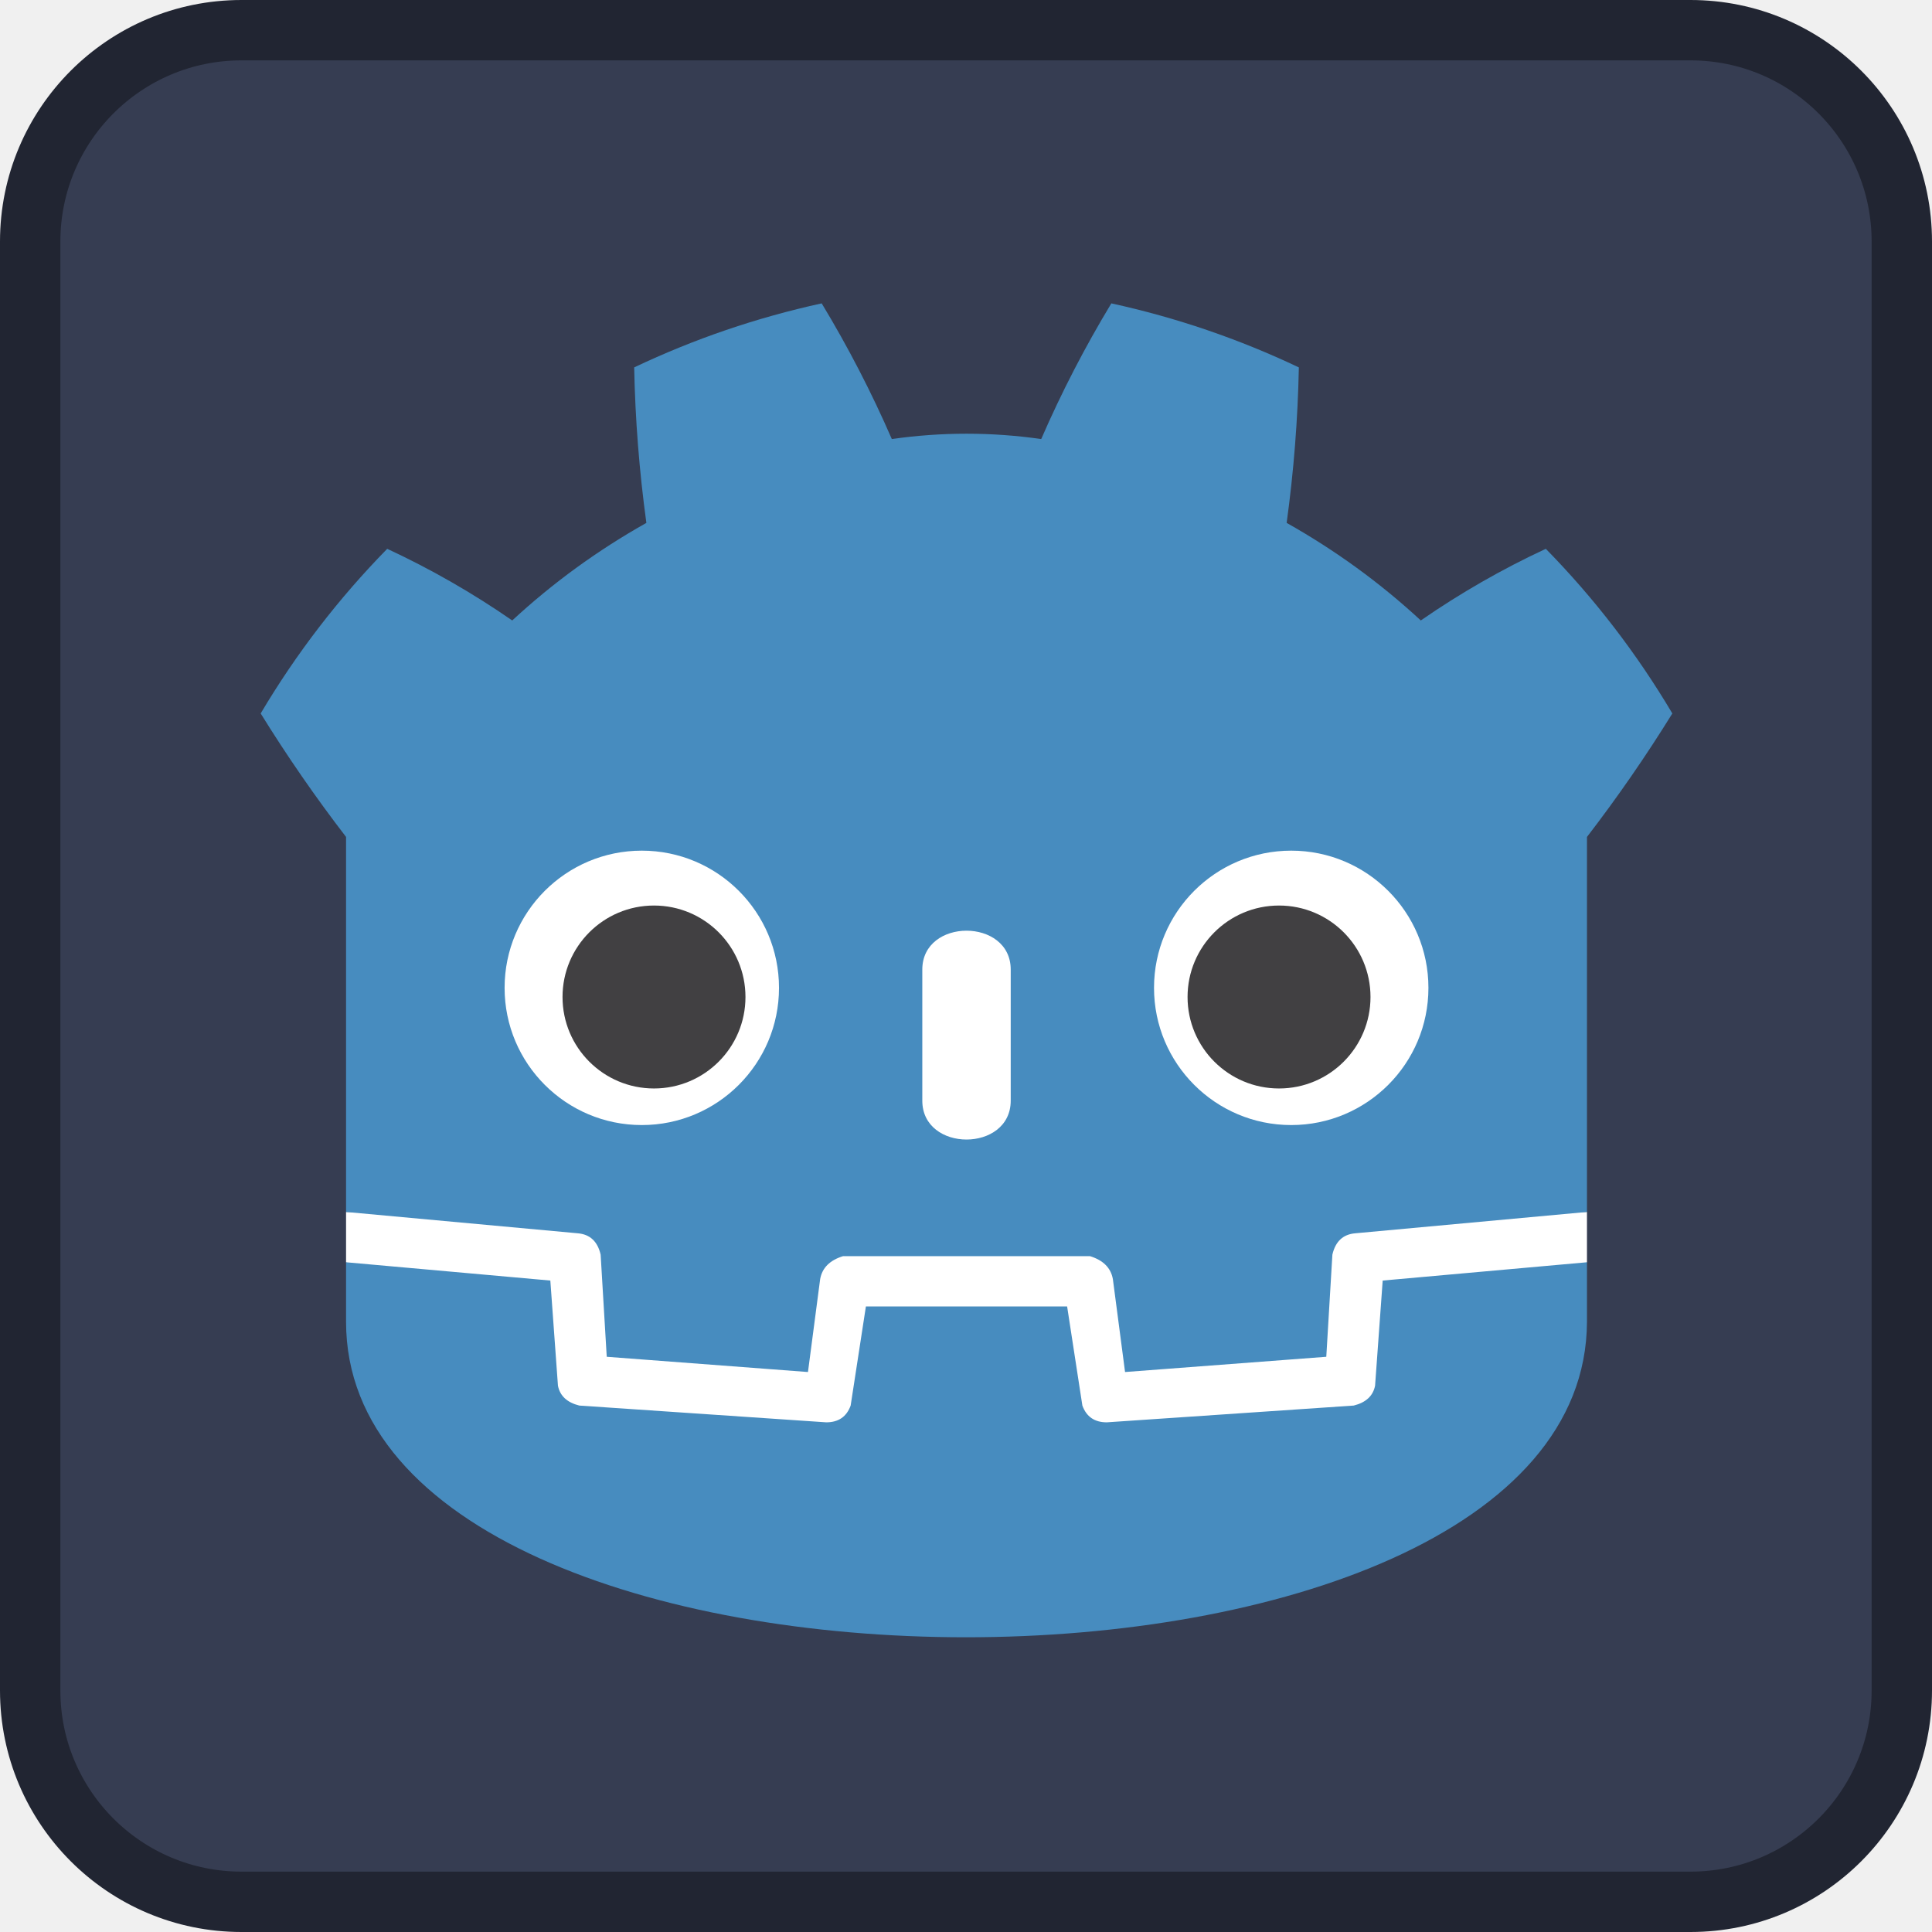
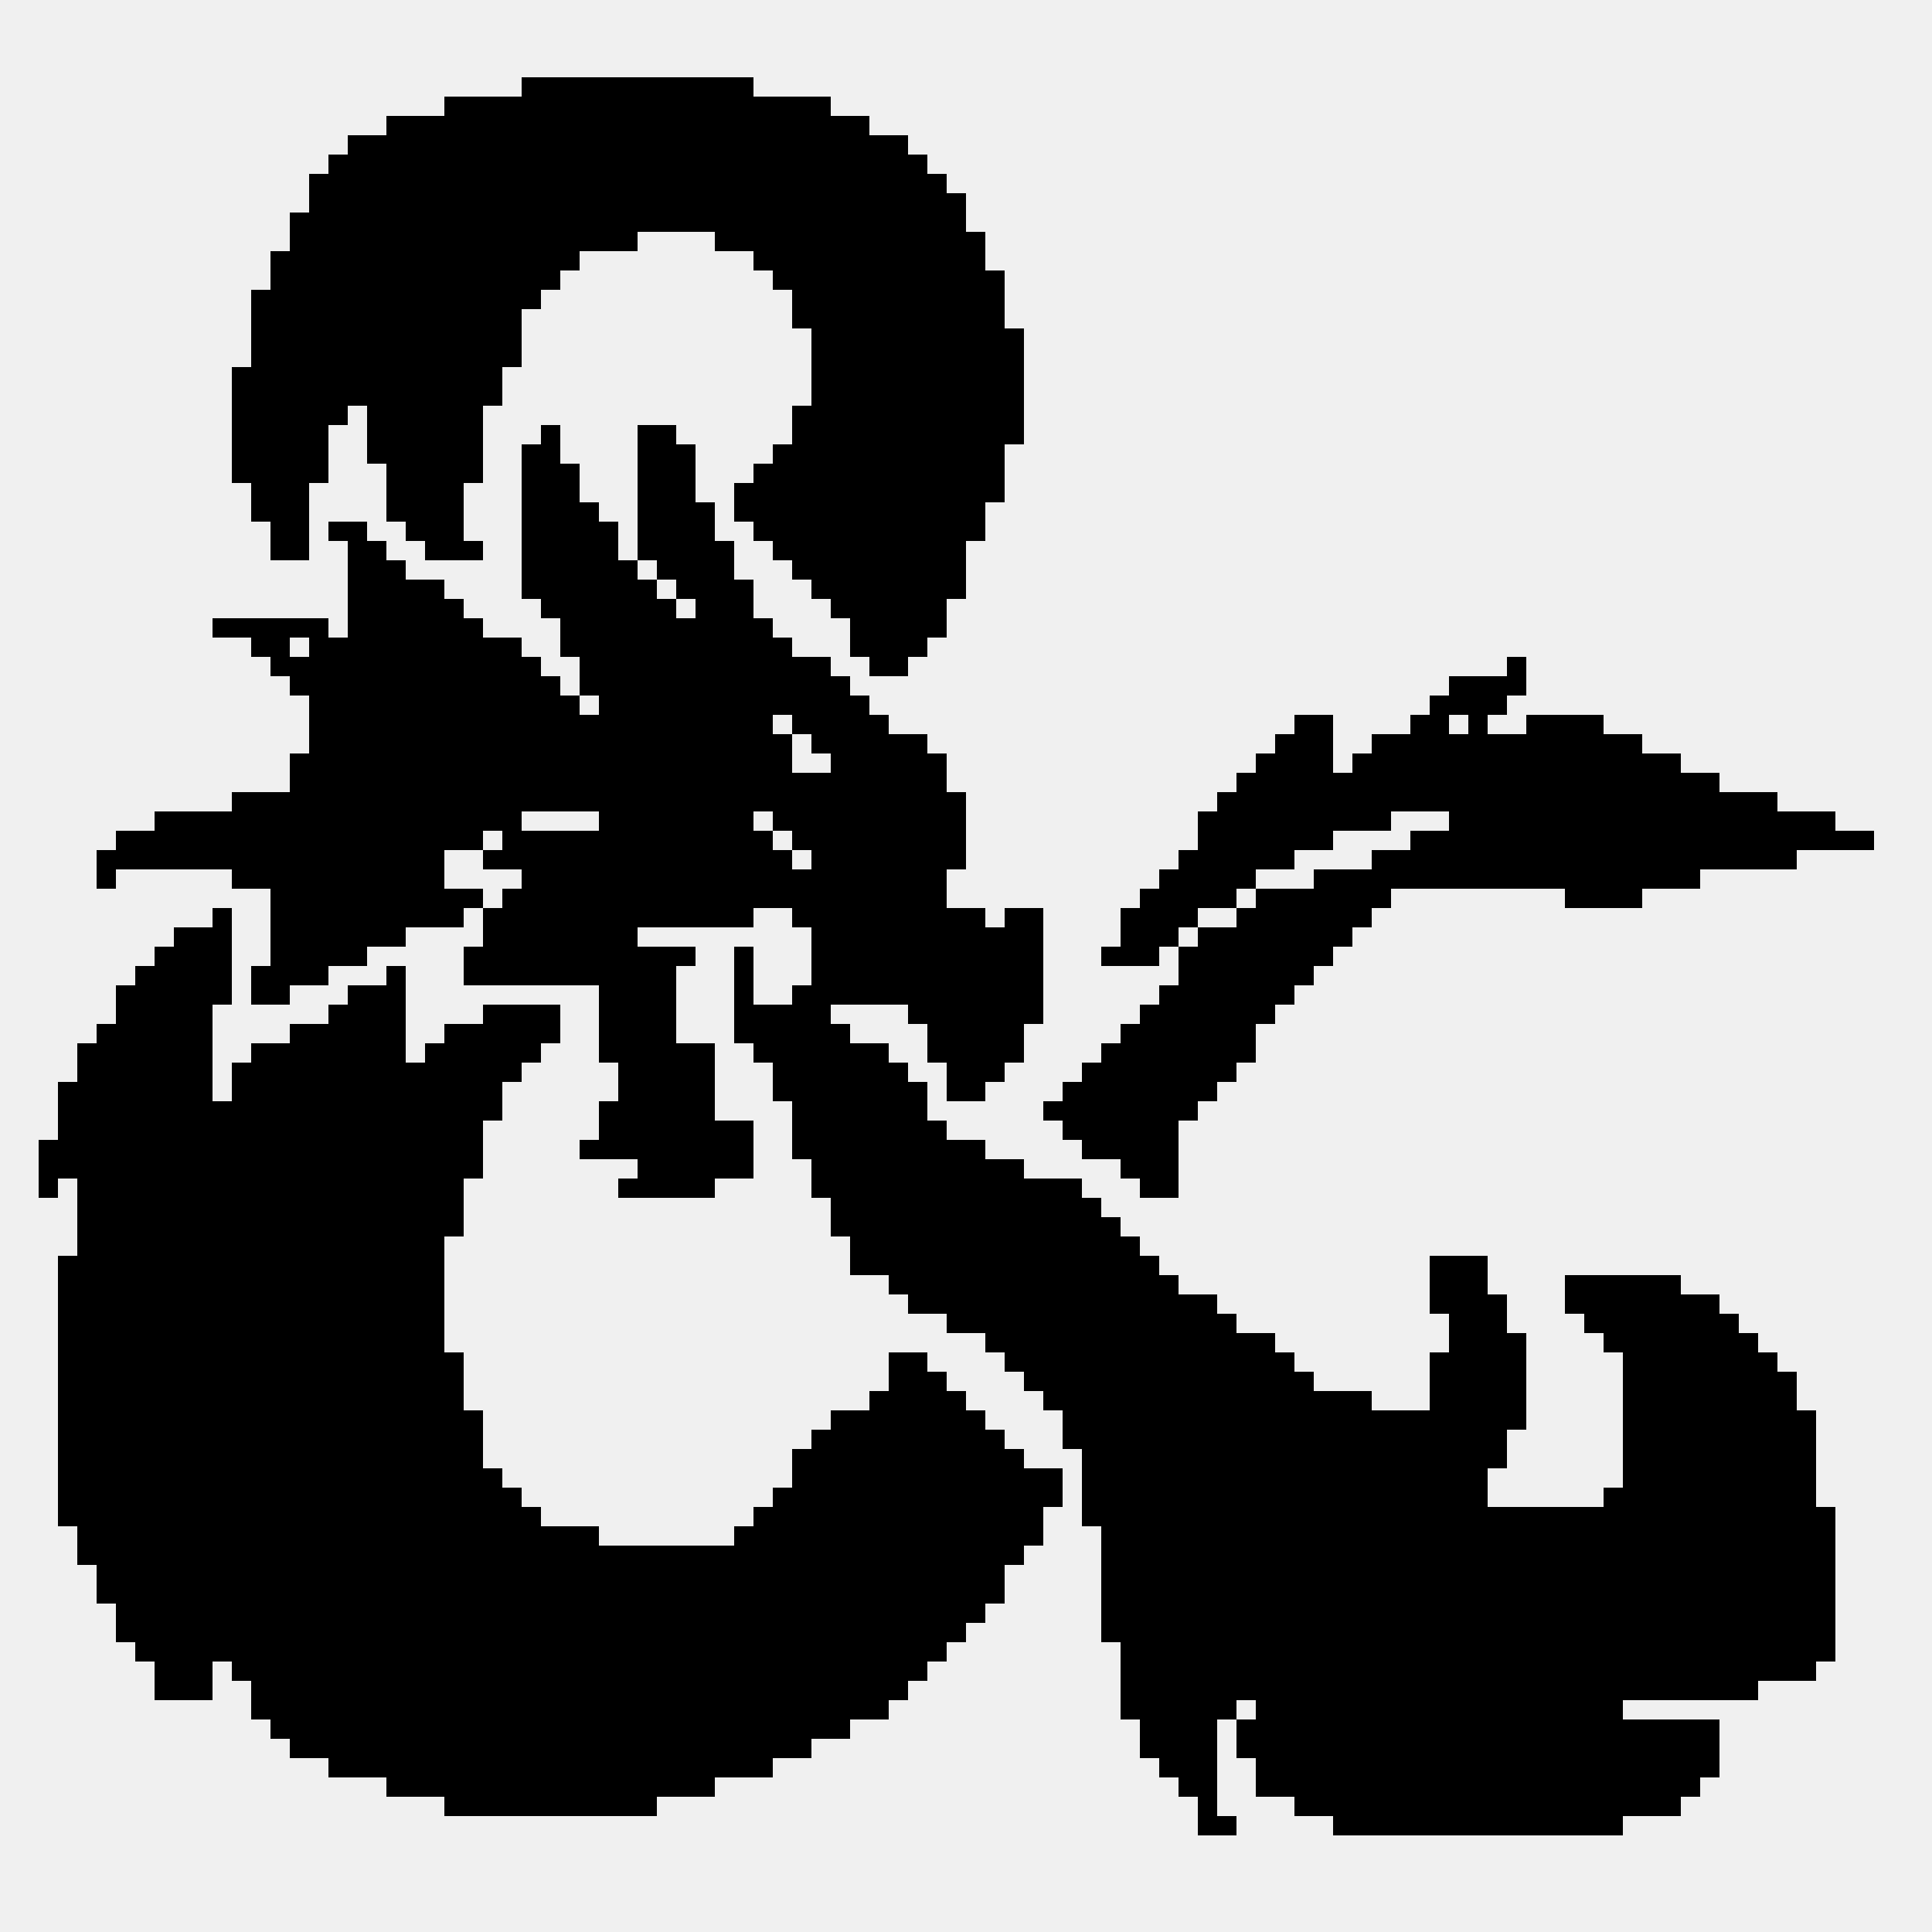
- <svg xmlns="http://www.w3.org/2000/svg" width="128" height="128">
-   <rect width="124" height="124" x="2" y="2" fill="#363d52" stroke="#212532" stroke-width="4" rx="14" />
-   <g fill="#fff" transform="translate(12.322 12.322)scale(.101)">
-     <path d="M105 673v33q407 354 814 0v-33z" />
-     <path fill="#478cbf" d="m105 673 152 14q12 1 15 14l4 67 132 10 8-61q2-11 15-15h162q13 4 15 15l8 61 132-10 4-67q3-13 15-14l152-14V427q30-39 56-81-35-59-83-108-43 20-82 47-40-37-88-64 7-51 8-102-59-28-123-42-26 43-46 89-49-7-98 0-20-46-46-89-64 14-123 42 1 51 8 102-48 27-88 64-39-27-82-47-48 49-83 108 26 42 56 81zm0 33v39c0 276 813 276 814 0v-39l-134 12-5 69q-2 10-14 13l-162 11q-12 0-16-11l-10-65H446l-10 65q-4 11-16 11l-162-11q-12-3-14-13l-5-69z" />
-     <path d="M483 600c0 34 58 34 58 0v-86c0-34-58-34-58 0z" />
-     <circle cx="725" cy="526" r="90" />
-     <circle cx="299" cy="526" r="90" />
-   </g>
-   <g fill="#414042" transform="translate(12.322 12.322)scale(.101)">
-     <circle cx="307" cy="532" r="60" />
-     <circle cx="717" cy="532" r="60" />
+ <svg xmlns="http://www.w3.org/2000/svg" version="1.0" width="1200pt" height="1200pt" viewBox="0 0 1200 1200" preserveAspectRatio="xMidYMid meet">
+   <g transform="translate(0,1200) scale(0.1,-0.1)" fill="#000000" stroke="none">
+     <path d="M3240 11460 l0 -60 -240 0 -240 0 0 -60 0 -60 -180 0 -180 0 0 -60 0 -60 -120 0 -120 0 0 -60 0 -60 -60 0 -60 0 0 -60 0 -60 -60 0 -60 0 0 -120 0 -120 -60 0 -60 0 0 -120 0 -120 -60 0 -60 0 0 -120 0 -120 -60 0 -60 0 0 -240 0 -240 -60 0 -60 0 0 -360 0 -360 60 0 60 0 0 -120 0 -120 60 0 60 0 0 -120 0 -120 120 0 120 0 0 240 0 240 60 0 60 0 0 180 0 180 60 0 60 0 0 60 0 60 60 0 60 0 0 -180 0 -180 60 0 60 0 0 -180 0 -180 60 0 60 0 0 -60 0 -60 60 0 60 0 0 -60 0 -60 180 0 180 0 0 60 0 60 -60 0 -60 0 0 180 0 180 60 0 60 0 0 240 0 240 60 0 60 0 0 120 0 120 60 0 60 0 0 180 0 180 60 0 60 0 0 60 0 60 60 0 60 0 0 60 0 60 60 0 60 0 0 60 0 60 180 0 180 0 0 60 0 60 240 0 240 0 0 -60 0 -60 120 0 120 0 0 -60 0 -60 60 0 60 0 0 -60 0 -60 60 0 60 0 0 -120 0 -120 60 0 60 0 0 -240 0 -240 -60 0 -60 0 0 -120 0 -120 -60 0 -60 0 0 -60 0 -60 -60 0 -60 0 0 -60 0 -60 -60 0 -60 0 0 -120 0 -120 60 0 60 0 0 -60 0 -60 60 0 60 0 0 -60 0 -60 60 0 60 0 0 -60 0 -60 60 0 60 0 0 -60 0 -60 60 0 60 0 0 -60 0 -60 60 0 60 0 0 -120 0 -120 60 0 60 0 0 -60 0 -60 120 0 120 0 0 60 0 60 60 0 60 0 0 60 0 60 60 0 60 0 0 120 0 120 60 0 60 0 0 180 0 180 60 0 60 0 0 120 0 120 60 0 60 0 0 180 0 180 60 0 60 0 0 360 0 360 -60 0 -60 0 0 180 0 180 -60 0 -60 0 0 120 0 120 -60 0 -60 0 0 120 0 120 -60 0 -60 0 0 60 0 60 -60 0 -60 0 0 60 0 60 -60 0 -60 0 0 60 0 60 -120 0 -120 0 0 60 0 60 -120 0 -120 0 0 60 0 60 -240 0 -240 0 0 60 0 60 -720 0 -720 0 0 -60z" />
+     <path d="M3360 9300 l0 -60 -60 0 -60 0 0 -480 0 -480 60 0 60 0 0 -60 0 -60 60 0 60 0 0 -120 0 -120 60 0 60 0 0 -120 0 -120 -60 0 -60 0 0 60 0 60 -60 0 -60 0 0 60 0 60 -60 0 -60 0 0 60 0 60 -120 0 -120 0 0 60 0 60 -60 0 -60 0 0 60 0 60 -60 0 -60 0 0 60 0 60 -120 0 -120 0 0 60 0 60 -60 0 -60 0 0 60 0 60 -60 0 -60 0 0 60 0 60 -120 0 -120 0 0 -60 0 -60 60 0 60 0 0 -300 0 -300 -60 0 -60 0 0 60 0 60 -360 0 -360 0 0 -60 0 -60 120 0 120 0 0 -60 0 -60 60 0 60 0 0 -60 0 -60 60 0 60 0 0 -60 0 -60 60 0 60 0 0 -180 0 -180 -60 0 -60 0 0 -120 0 -120 -180 0 -180 0 0 -60 0 -60 -240 0 -240 0 0 -60 0 -60 -120 0 -120 0 0 -60 0 -60 -60 0 -60 0 0 -120 0 -120 60 0 60 0 0 60 0 60 360 0 360 0 0 -60 0 -60 120 0 120 0 0 -240 0 -240 -60 0 -60 0 0 -120 0 -120 120 0 120 0 0 60 0 60 120 0 120 0 0 60 0 60 120 0 120 0 0 60 0 60 120 0 120 0 0 60 0 60 180 0 180 0 0 60 0 60 60 0 60 0 0 -120 0 -120 -60 0 -60 0 0 -120 0 -120 420 0 420 0 0 -240 0 -240 60 0 60 0 0 -120 0 -120 -60 0 -60 0 0 -120 0 -120 -60 0 -60 0 0 -60 0 -60 180 0 180 0 0 -60 0 -60 -60 0 -60 0 0 -60 0 -60 300 0 300 0 0 60 0 60 120 0 120 0 0 180 0 180 -120 0 -120 0 0 240 0 240 -120 0 -120 0 0 240 0 240 60 0 60 0 0 60 0 60 -180 0 -180 0 0 60 0 60 360 0 360 0 0 60 0 60 120 0 120 0 0 -60 0 -60 60 0 60 0 0 -180 0 -180 -60 0 -60 0 0 -60 0 -60 -120 0 -120 0 0 180 0 180 -60 0 -60 0 0 -300 0 -300 60 0 60 0 0 -60 0 -60 60 0 60 0 0 -120 0 -120 60 0 60 0 0 -180 0 -180 60 0 60 0 0 -120 0 -120 60 0 60 0 0 -120 0 -120 60 0 60 0 0 -120 0 -120 120 0 120 0 0 -60 0 -60 60 0 60 0 0 -60 0 -60 120 0 120 0 0 -60 0 -60 120 0 120 0 0 -60 0 -60 60 0 60 0 0 -60 0 -60 60 0 60 0 0 -60 0 -60 60 0 60 0 0 -60 0 -60 60 0 60 0 0 -120 0 -120 60 0 60 0 0 -240 0 -240 60 0 60 0 0 -360 0 -360 60 0 60 0 0 -240 0 -240 60 0 60 0 0 -120 0 -120 60 0 60 0 0 -60 0 -60 60 0 60 0 0 -60 0 -60 60 0 60 0 0 -120 0 -120 120 0 120 0 0 60 0 60 -60 0 -60 0 0 300 0 300 60 0 60 0 0 -120 0 -120 60 0 60 0 0 -120 0 -120 120 0 120 0 0 -60 0 -60 120 0 120 0 0 -60 0 -60 900 0 900 0 0 60 0 60 180 0 180 0 0 60 0 60 60 0 60 0 0 60 0 60 60 0 60 0 0 180 0 180 -300 0 -300 0 0 60 0 60 420 0 420 0 0 60 0 60 180 0 180 0 0 60 0 60 60 0 60 0 0 480 0 480 -60 0 -60 0 0 300 0 300 -60 0 -60 0 0 120 0 120 -60 0 -60 0 0 60 0 60 -60 0 -60 0 0 60 0 60 -60 0 -60 0 0 60 0 60 -60 0 -60 0 0 60 0 60 -120 0 -120 0 0 60 0 60 -360 0 -360 0 0 -120 0 -120 60 0 60 0 0 -60 0 -60 60 0 60 0 0 -60 0 -60 60 0 60 0 0 -420 0 -420 -60 0 -60 0 0 -60 0 -60 -360 0 -360 0 0 120 0 120 60 0 60 0 0 120 0 120 60 0 60 0 0 300 0 300 -60 0 -60 0 0 120 0 120 -60 0 -60 0 0 120 0 120 -180 0 -180 0 0 -180 0 -180 60 0 60 0 0 -120 0 -120 -60 0 -60 0 0 -180 0 -180 -180 0 -180 0 0 60 0 60 -180 0 -180 0 0 60 0 60 -60 0 -60 0 0 60 0 60 -60 0 -60 0 0 60 0 60 -120 0 -120 0 0 60 0 60 -60 0 -60 0 0 60 0 60 -120 0 -120 0 0 60 0 60 -60 0 -60 0 0 60 0 60 -60 0 -60 0 0 60 0 60 -60 0 -60 0 0 60 0 60 -60 0 -60 0 0 60 0 60 -60 0 -60 0 0 60 0 60 -180 0 -180 0 0 60 0 60 -120 0 -120 0 0 60 0 60 -120 0 -120 0 0 60 0 60 -60 0 -60 0 0 120 0 120 -60 0 -60 0 0 60 0 60 -60 0 -60 0 0 60 0 60 -120 0 -120 0 0 60 0 60 -60 0 -60 0 0 60 0 60 240 0 240 0 0 -60 0 -60 60 0 60 0 0 -120 0 -120 60 0 60 0 0 -120 0 -120 120 0 120 0 0 60 0 60 60 0 60 0 0 60 0 60 60 0 60 0 0 120 0 120 60 0 60 0 0 360 0 360 -120 0 -120 0 0 -60 0 -60 -60 0 -60 0 0 60 0 60 -120 0 -120 0 0 120 0 120 60 0 60 0 0 240 0 240 -60 0 -60 0 0 120 0 120 -60 0 -60 0 0 60 0 60 -120 0 -120 0 0 60 0 60 -60 0 -60 0 0 60 0 60 -60 0 -60 0 0 60 0 60 -60 0 -60 0 0 60 0 60 -120 0 -120 0 0 60 0 60 -60 0 -60 0 0 60 0 60 -60 0 -60 0 0 120 0 120 -60 0 -60 0 0 120 0 120 -60 0 -60 0 0 120 0 120 -60 0 -60 0 0 180 0 180 -60 0 -60 0 0 60 0 60 -120 0 -120 0 0 -420 0 -420 -60 0 -60 0 0 120 0 120 -60 0 -60 0 0 60 0 60 -60 0 -60 0 0 120 0 120 -60 0 -60 0 0 120 0 120 -60 0 -60 0 0 -60z m720 -840 l0 -60 60 0 60 0 0 -60 0 -60 60 0 60 0 0 -60 0 -60 -60 0 -60 0 0 60 0 60 -60 0 -60 0 0 60 0 60 -60 0 -60 0 0 60 0 60 60 0 60 0 0 -60z m-2160 -480 l0 -60 -60 0 -60 0 0 60 0 60 60 0 60 0 0 -60z m1800 -360 l0 -60 -60 0 -60 0 0 60 0 60 60 0 60 0 0 -60z m1200 -120 l0 -60 60 0 60 0 0 -60 0 -60 60 0 60 0 0 -60 0 -60 -120 0 -120 0 0 120 0 120 -60 0 -60 0 0 60 0 60 60 0 60 0 0 -60z m-1200 -600 l0 -60 -240 0 -240 0 0 60 0 60 240 0 240 0 0 -60z m1080 0 l0 -60 60 0 60 0 0 -60 0 -60 60 0 60 0 0 -60 0 -60 -60 0 -60 0 0 60 0 60 -60 0 -60 0 0 60 0 60 -60 0 -60 0 0 60 0 60 60 0 60 0 0 -60z m-1680 -120 l0 -60 -60 0 -60 0 0 -60 0 -60 120 0 120 0 0 -60 0 -60 -60 0 -60 0 0 -60 0 -60 -60 0 -60 0 0 60 0 60 -120 0 -120 0 0 120 0 120 120 0 120 0 0 60 0 60 60 0 60 0 0 -60z m4680 -5400 l0 -60 -60 0 -60 0 0 60 0 60 60 0 60 0 0 -60z" />
+     <path d="M9360 7860 l0 -60 -180 0 -180 0 0 -60 0 -60 -60 0 -60 0 0 -60 0 -60 -60 0 -60 0 0 -60 0 -60 -120 0 -120 0 0 -60 0 -60 -60 0 -60 0 0 -60 0 -60 -60 0 -60 0 0 180 0 180 -120 0 -120 0 0 -60 0 -60 -60 0 -60 0 0 -60 0 -60 -60 0 -60 0 0 -60 0 -60 -60 0 -60 0 0 -60 0 -60 -60 0 -60 0 0 -60 0 -60 -60 0 -60 0 0 -120 0 -120 -60 0 -60 0 0 -60 0 -60 -60 0 -60 0 0 -60 0 -60 -60 0 -60 0 0 -60 0 -60 -60 0 -60 0 0 -120 0 -120 -60 0 -60 0 0 -60 0 -60 180 0 180 0 0 60 0 60 60 0 60 0 0 -120 0 -120 -60 0 -60 0 0 -60 0 -60 -60 0 -60 0 0 -60 0 -60 -60 0 -60 0 0 -60 0 -60 -60 0 -60 0 0 -60 0 -60 -60 0 -60 0 0 -60 0 -60 -60 0 -60 0 0 -60 0 -60 -60 0 -60 0 0 -60 0 -60 60 0 60 0 0 -60 0 -60 60 0 60 0 0 -60 0 -60 120 0 120 0 0 -60 0 -60 60 0 60 0 0 -60 0 -60 120 0 120 0 0 240 0 240 60 0 60 0 0 60 0 60 60 0 60 0 0 60 0 60 60 0 60 0 0 60 0 60 60 0 60 0 0 120 0 120 60 0 60 0 0 60 0 60 60 0 60 0 0 60 0 60 60 0 60 0 0 60 0 60 60 0 60 0 0 60 0 60 60 0 60 0 0 60 0 60 60 0 60 0 0 60 0 60 60 0 60 0 0 60 0 60 540 0 540 0 0 -60 0 -60 240 0 240 0 0 60 0 60 180 0 180 0 0 60 0 60 300 0 300 0 0 60 0 60 240 0 240 0 0 60 0 60 -120 0 -120 0 0 60 0 60 -180 0 -180 0 0 60 0 60 -180 0 -180 0 0 60 0 60 -120 0 -120 0 0 60 0 60 -120 0 -120 0 0 60 0 60 -120 0 -120 0 0 60 0 60 -240 0 -240 0 0 -60 0 -60 -120 0 -120 0 0 60 0 60 60 0 60 0 0 60 0 60 60 0 60 0 0 120 0 120 -60 0 -60 0 0 -60z m-240 -360 l0 -60 -60 0 -60 0 0 60 0 60 60 0 60 0 0 -60z m-120 -600 l0 -60 -120 0 -120 0 0 -60 0 -60 -120 0 -120 0 0 -60 0 -60 -180 0 -180 0 0 -60 0 -60 -180 0 -180 0 0 -60 0 -60 -60 0 -60 0 0 -60 0 -60 -120 0 -120 0 0 -60 0 -60 -60 0 -60 0 0 60 0 60 60 0 60 0 0 60 0 60 120 0 120 0 0 60 0 60 60 0 60 0 0 60 0 60 120 0 120 0 0 60 0 60 120 0 120 0 0 60 0 60 180 0 180 0 0 60 0 60 180 0 180 0 0 -60z" />
+     <path d="M1320 6300 l0 -60 -120 0 -120 0 0 -60 0 -60 -60 0 -60 0 0 -60 0 -60 -60 0 -60 0 0 -60 0 -60 -60 0 -60 0 0 -120 0 -120 -60 0 -60 0 0 -60 0 -60 -60 0 -60 0 0 -120 0 -120 -60 0 -60 0 0 -180 0 -180 -60 0 -60 0 0 -180 0 -180 60 0 60 0 0 60 0 60 60 0 60 0 0 -240 0 -240 -60 0 -60 0 0 -840 0 -840 60 0 60 0 0 -120 0 -120 60 0 60 0 0 -120 0 -120 60 0 60 0 0 -120 0 -120 60 0 60 0 0 -60 0 -60 60 0 60 0 0 -120 0 -120 180 0 180 0 0 120 0 120 60 0 60 0 0 -60 0 -60 60 0 60 0 0 -120 0 -120 60 0 60 0 0 -60 0 -60 60 0 60 0 0 -60 0 -60 120 0 120 0 0 -60 0 -60 180 0 180 0 0 -60 0 -60 180 0 180 0 0 -60 0 -60 660 0 660 0 0 60 0 60 180 0 180 0 0 60 0 60 180 0 180 0 0 60 0 60 120 0 120 0 0 60 0 60 120 0 120 0 0 60 0 60 120 0 120 0 0 60 0 60 60 0 60 0 0 60 0 60 60 0 60 0 0 60 0 60 60 0 60 0 0 60 0 60 60 0 60 0 0 60 0 60 60 0 60 0 0 60 0 60 60 0 60 0 0 120 0 120 60 0 60 0 0 60 0 60 60 0 60 0 0 120 0 120 60 0 60 0 0 120 0 120 -120 0 -120 0 0 60 0 60 -60 0 -60 0 0 60 0 60 -60 0 -60 0 0 60 0 60 -60 0 -60 0 0 60 0 60 -60 0 -60 0 0 60 0 60 -60 0 -60 0 0 60 0 60 -120 0 -120 0 0 -120 0 -120 -60 0 -60 0 0 -60 0 -60 -120 0 -120 0 0 -60 0 -60 -60 0 -60 0 0 -60 0 -60 -60 0 -60 0 0 -120 0 -120 -60 0 -60 0 0 -60 0 -60 -60 0 -60 0 0 -60 0 -60 -60 0 -60 0 0 -60 0 -60 -420 0 -420 0 0 60 0 60 -180 0 -180 0 0 60 0 60 -60 0 -60 0 0 60 0 60 -60 0 -60 0 0 60 0 60 -60 0 -60 0 0 180 0 180 -60 0 -60 0 0 180 0 180 -60 0 -60 0 0 360 0 360 60 0 60 0 0 180 0 180 60 0 60 0 0 180 0 180 60 0 60 0 0 120 0 120 60 0 60 0 0 60 0 60 60 0 60 0 0 60 0 60 60 0 60 0 0 120 0 120 -240 0 -240 0 0 -60 0 -60 -120 0 -120 0 0 -60 0 -60 -60 0 -60 0 0 -60 0 -60 -60 0 -60 0 0 300 0 300 -60 0 -60 0 0 -60 0 -60 -120 0 -120 0 0 -60 0 -60 -60 0 -60 0 0 -60 0 -60 -120 0 -120 0 0 -60 0 -60 -120 0 -120 0 0 -60 0 -60 -60 0 -60 0 0 -120 0 -120 -60 0 -60 0 0 300 0 300 60 0 60 0 0 300 0 300 -60 0 -60 0 0 -60z" />
  </g>
</svg>
